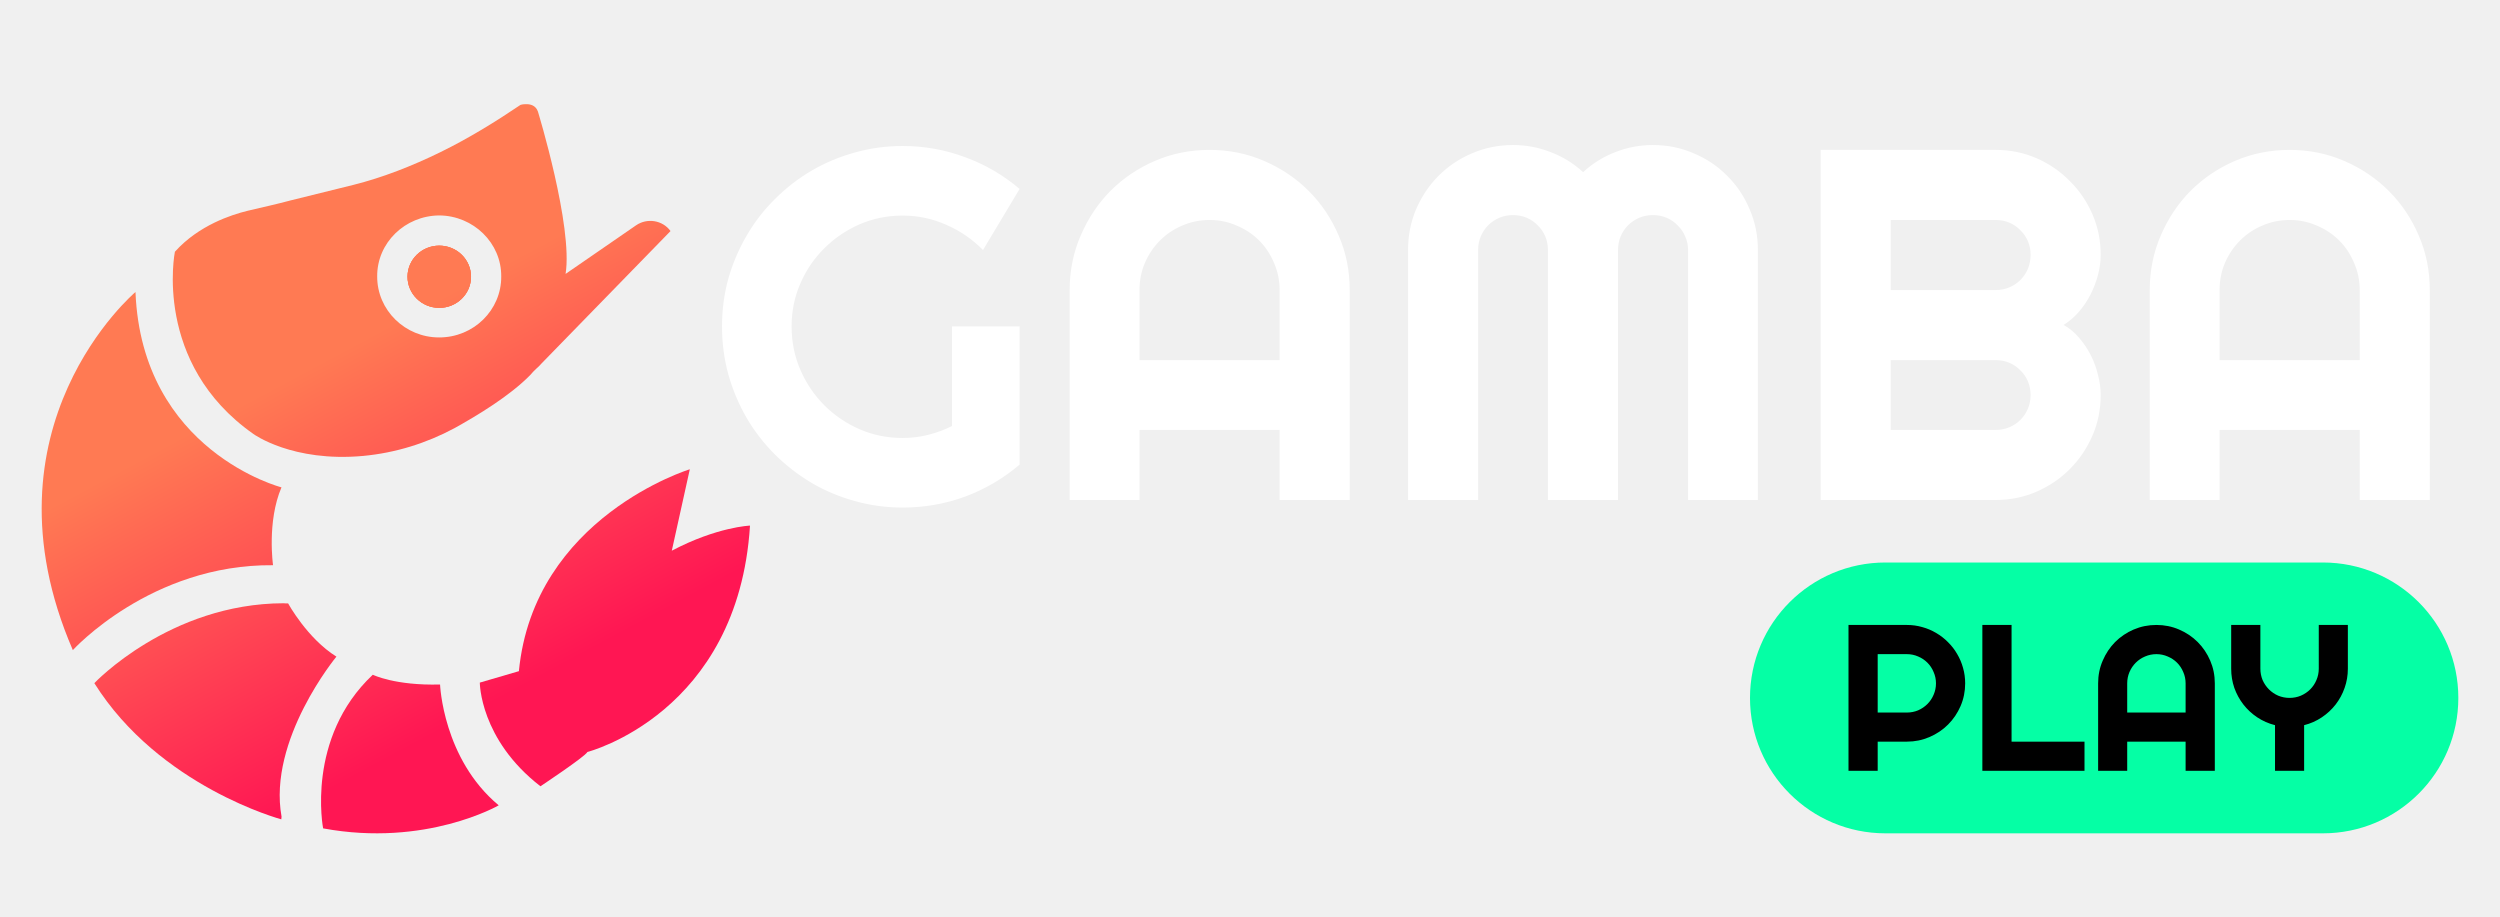
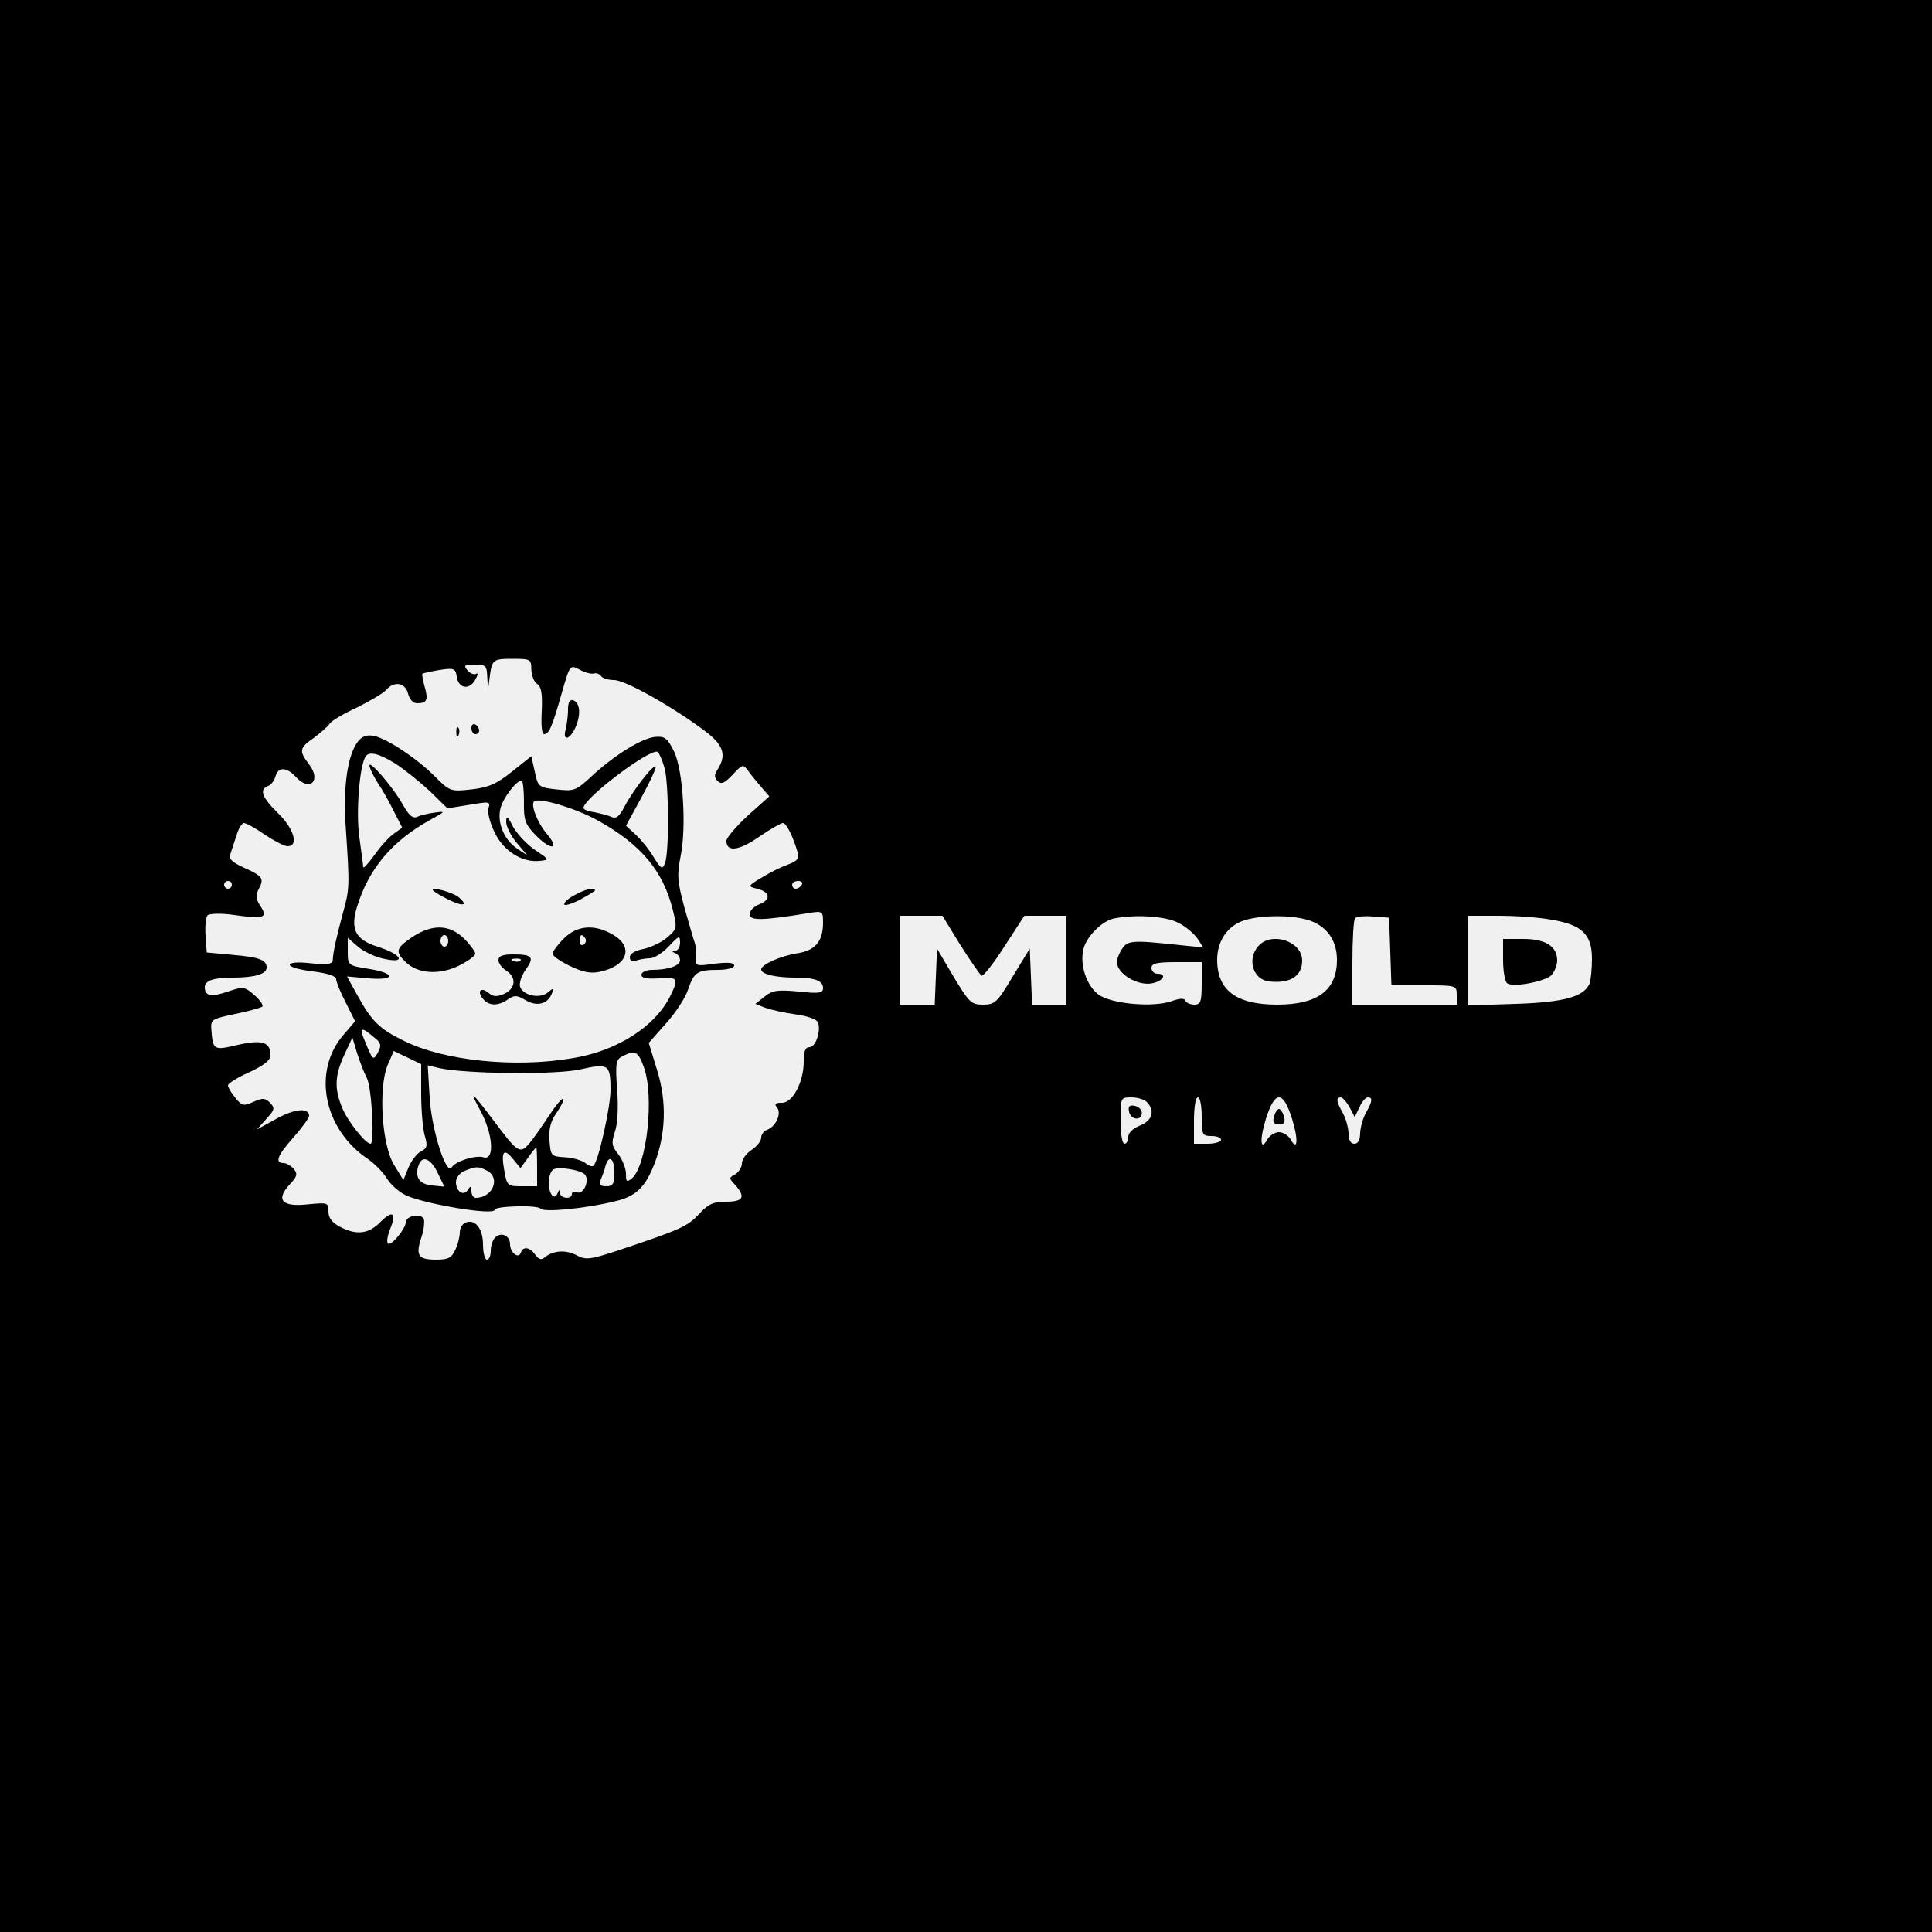
- <svg xmlns="http://www.w3.org/2000/svg" width="120" height="44" viewBox="0 0 120 44" fill="none">
-   <path d="M48.942 22.301C48.161 22.965 47.29 23.477 46.329 23.836C45.368 24.188 44.368 24.363 43.329 24.363C42.532 24.363 41.762 24.258 41.02 24.047C40.286 23.844 39.598 23.555 38.958 23.18C38.317 22.797 37.731 22.344 37.2 21.82C36.669 21.289 36.215 20.703 35.84 20.062C35.465 19.414 35.172 18.719 34.961 17.977C34.758 17.234 34.657 16.465 34.657 15.668C34.657 14.871 34.758 14.105 34.961 13.371C35.172 12.637 35.465 11.949 35.84 11.309C36.215 10.66 36.669 10.074 37.2 9.551C37.731 9.02 38.317 8.566 38.958 8.191C39.598 7.816 40.286 7.527 41.02 7.324C41.762 7.113 42.532 7.008 43.329 7.008C44.368 7.008 45.368 7.188 46.329 7.547C47.29 7.898 48.161 8.406 48.942 9.07L47.184 12C46.676 11.484 46.09 11.082 45.426 10.793C44.762 10.496 44.063 10.348 43.329 10.348C42.594 10.348 41.903 10.488 41.254 10.77C40.614 11.051 40.051 11.434 39.567 11.918C39.083 12.395 38.7 12.957 38.419 13.605C38.137 14.246 37.997 14.934 37.997 15.668C37.997 16.41 38.137 17.105 38.419 17.754C38.7 18.402 39.083 18.969 39.567 19.453C40.051 19.938 40.614 20.32 41.254 20.602C41.903 20.883 42.594 21.023 43.329 21.023C43.751 21.023 44.161 20.973 44.559 20.871C44.958 20.77 45.336 20.629 45.696 20.449V15.668H48.942V22.301ZM61.422 17.285V13.922C61.422 13.461 61.333 13.027 61.153 12.621C60.981 12.207 60.743 11.848 60.438 11.543C60.133 11.238 59.774 11 59.36 10.828C58.954 10.648 58.52 10.559 58.059 10.559C57.598 10.559 57.161 10.648 56.747 10.828C56.34 11 55.985 11.238 55.68 11.543C55.376 11.848 55.133 12.207 54.954 12.621C54.782 13.027 54.696 13.461 54.696 13.922V17.285H61.422ZM64.786 24H61.422V20.637H54.696V24H51.344V13.922C51.344 12.992 51.52 12.121 51.872 11.309C52.223 10.488 52.7 9.773 53.301 9.164C53.911 8.555 54.622 8.074 55.434 7.723C56.254 7.371 57.129 7.195 58.059 7.195C58.989 7.195 59.86 7.371 60.672 7.723C61.493 8.074 62.208 8.555 62.817 9.164C63.426 9.773 63.907 10.488 64.258 11.309C64.61 12.121 64.786 12.992 64.786 13.922V24ZM84.379 24H81.028V12C81.028 11.766 80.981 11.547 80.887 11.344C80.801 11.141 80.68 10.965 80.524 10.816C80.376 10.66 80.2 10.539 79.997 10.453C79.793 10.367 79.575 10.324 79.34 10.324C79.106 10.324 78.887 10.367 78.684 10.453C78.481 10.539 78.301 10.66 78.145 10.816C77.997 10.965 77.879 11.141 77.793 11.344C77.707 11.547 77.665 11.766 77.665 12V24H74.301V12C74.301 11.766 74.258 11.547 74.172 11.344C74.086 11.141 73.965 10.965 73.809 10.816C73.661 10.66 73.485 10.539 73.282 10.453C73.079 10.367 72.86 10.324 72.626 10.324C72.391 10.324 72.172 10.367 71.969 10.453C71.766 10.539 71.586 10.66 71.43 10.816C71.282 10.965 71.165 11.141 71.079 11.344C70.993 11.547 70.95 11.766 70.95 12V24H67.586V12C67.586 11.305 67.715 10.652 67.973 10.043C68.239 9.426 68.598 8.891 69.051 8.438C69.512 7.977 70.047 7.617 70.657 7.359C71.274 7.094 71.93 6.961 72.626 6.961C73.251 6.961 73.852 7.074 74.43 7.301C75.008 7.52 75.528 7.84 75.989 8.262C76.45 7.84 76.965 7.52 77.536 7.301C78.114 7.074 78.715 6.961 79.34 6.961C80.036 6.961 80.688 7.094 81.297 7.359C81.915 7.617 82.45 7.977 82.903 8.438C83.364 8.891 83.723 9.426 83.981 10.043C84.247 10.652 84.379 11.305 84.379 12V24ZM100.833 18.961C100.833 19.656 100.7 20.309 100.434 20.918C100.168 21.527 99.805 22.062 99.344 22.523C98.891 22.977 98.36 23.336 97.751 23.602C97.141 23.867 96.489 24 95.793 24H87.391V7.195H95.793C96.489 7.195 97.141 7.328 97.751 7.594C98.36 7.859 98.891 8.223 99.344 8.684C99.805 9.137 100.168 9.668 100.434 10.277C100.7 10.887 100.833 11.539 100.833 12.234C100.833 12.547 100.79 12.867 100.704 13.195C100.618 13.523 100.497 13.84 100.34 14.145C100.184 14.449 99.997 14.727 99.778 14.977C99.559 15.227 99.317 15.434 99.051 15.598C99.325 15.746 99.571 15.949 99.79 16.207C100.008 16.457 100.196 16.734 100.352 17.039C100.508 17.344 100.625 17.664 100.704 18C100.79 18.328 100.833 18.648 100.833 18.961ZM90.754 20.637H95.793C96.028 20.637 96.247 20.594 96.45 20.508C96.653 20.422 96.829 20.305 96.977 20.156C97.133 20 97.254 19.82 97.34 19.617C97.426 19.414 97.469 19.195 97.469 18.961C97.469 18.727 97.426 18.508 97.34 18.305C97.254 18.102 97.133 17.926 96.977 17.777C96.829 17.621 96.653 17.5 96.45 17.414C96.247 17.328 96.028 17.285 95.793 17.285H90.754V20.637ZM90.754 13.922H95.793C96.028 13.922 96.247 13.879 96.45 13.793C96.653 13.707 96.829 13.59 96.977 13.441C97.133 13.285 97.254 13.105 97.34 12.902C97.426 12.691 97.469 12.469 97.469 12.234C97.469 12 97.426 11.781 97.34 11.578C97.254 11.375 97.133 11.199 96.977 11.051C96.829 10.895 96.653 10.773 96.45 10.688C96.247 10.602 96.028 10.559 95.793 10.559H90.754V13.922ZM113.266 17.285V13.922C113.266 13.461 113.176 13.027 112.997 12.621C112.825 12.207 112.586 11.848 112.282 11.543C111.977 11.238 111.618 11 111.204 10.828C110.797 10.648 110.364 10.559 109.903 10.559C109.442 10.559 109.004 10.648 108.59 10.828C108.184 11 107.829 11.238 107.524 11.543C107.219 11.848 106.977 12.207 106.797 12.621C106.625 13.027 106.54 13.461 106.54 13.922V17.285H113.266ZM116.629 24H113.266V20.637H106.54V24H103.188V13.922C103.188 12.992 103.364 12.121 103.715 11.309C104.067 10.488 104.543 9.773 105.145 9.164C105.754 8.555 106.465 8.074 107.278 7.723C108.098 7.371 108.973 7.195 109.903 7.195C110.833 7.195 111.704 7.371 112.516 7.723C113.336 8.074 114.051 8.555 114.661 9.164C115.27 9.773 115.75 10.488 116.102 11.309C116.454 12.121 116.629 12.992 116.629 13.922V24Z" fill="white" />
-   <path d="M3.496 31.205C3.496 31.205 7.24 27.075 13.106 27.13C13.106 27.13 12.806 25.038 13.511 23.393C13.511 23.393 6.808 21.665 6.503 14.017C6.503 14.017 -1.147 20.472 3.496 31.205Z" fill="url(#paint0_linear_638_1116)" />
-   <path d="M4.528 32.791C7.645 37.759 13.502 39.328 13.502 39.328L13.514 39.197C12.849 35.508 16.148 31.518 16.148 31.518C14.751 30.649 13.83 28.964 13.83 28.964C13.747 28.968 13.68 28.962 13.613 28.956C8.133 28.969 4.528 32.791 4.528 32.791Z" fill="url(#paint1_linear_638_1116)" />
-   <path d="M15.51 39.762C20.444 40.677 23.938 38.656 23.938 38.656C21.26 36.428 21.123 32.856 21.123 32.856C18.961 32.916 17.894 32.387 17.894 32.387C14.663 35.427 15.51 39.762 15.51 39.762Z" fill="url(#paint2_linear_638_1116)" />
-   <path d="M24.907 32.216L23.031 32.765C23.031 32.765 23.027 35.486 25.941 37.741C25.941 37.741 28.074 36.327 28.198 36.094C28.198 36.094 35.43 34.25 36 25.229C36 25.229 34.422 25.287 32.246 26.434L33.111 22.525C33.111 22.525 25.622 24.819 24.907 32.216Z" fill="url(#paint3_linear_638_1116)" />
-   <path d="M22.609 13.284C22.609 14.108 21.927 14.777 21.085 14.777C20.244 14.777 19.561 14.108 19.561 13.284C19.561 12.46 20.244 11.792 21.085 11.792C21.927 11.792 22.609 12.46 22.609 13.284Z" fill="url(#paint4_linear_638_1116)" />
-   <path d="M24.984 5.034C23.8 5.835 22.509 6.632 21.145 7.301C19.782 7.969 18.372 8.518 16.98 8.87L13.965 9.616C13.265 9.804 12.547 9.961 11.855 10.125C11.13 10.306 9.544 10.804 8.395 12.084C8.395 12.084 7.319 17.433 12.164 20.831C12.164 20.831 14.029 22.196 17.435 21.884C18.985 21.738 20.464 21.277 21.817 20.551C22.917 19.941 24.47 19.004 25.454 17.999C25.541 17.89 25.638 17.797 25.734 17.704C25.806 17.644 25.903 17.551 26.006 17.433L32.185 11.091C31.807 10.567 31.062 10.448 30.527 10.818L27.148 13.148C27.511 10.879 25.82 5.354 25.82 5.354C25.717 5.056 25.448 4.993 25.241 5.001C25.091 4.998 24.984 5.034 24.984 5.034ZM18.105 13.268C18.093 11.655 19.44 10.352 21.087 10.341C22.725 10.354 24.073 11.665 24.059 13.27C24.071 14.882 22.732 16.201 21.077 16.197C19.447 16.199 18.1 14.889 18.105 13.268Z" fill="url(#paint5_linear_638_1116)" />
-   <path d="M22.609 13.283C22.609 14.107 21.927 14.776 21.085 14.776C20.244 14.776 19.561 14.107 19.561 13.283C19.561 12.459 20.244 11.791 21.085 11.791C21.927 11.791 22.609 12.459 22.609 13.283Z" fill="url(#paint6_linear_638_1116)" />
-   <path d="M22.609 13.283C22.609 14.107 21.927 14.776 21.085 14.776C20.244 14.776 19.561 14.107 19.561 13.283C19.561 12.459 20.244 11.791 21.085 11.791C21.927 11.791 22.609 12.459 22.609 13.283Z" fill="url(#paint7_linear_638_1116)" />
-   <rect x="84" y="27" width="34" height="13" rx="6.5" fill="#05FFA5" />
-   <path d="M90.129 31.399V34.202H91.53C91.722 34.202 91.903 34.166 92.072 34.095C92.242 34.02 92.39 33.919 92.517 33.792C92.644 33.665 92.743 33.517 92.814 33.348C92.889 33.175 92.927 32.993 92.927 32.801C92.927 32.609 92.889 32.428 92.814 32.259C92.743 32.086 92.644 31.936 92.517 31.81C92.39 31.683 92.242 31.583 92.072 31.512C91.903 31.437 91.722 31.399 91.53 31.399H90.129ZM90.129 37H88.728V29.998H91.53C91.787 29.998 92.035 30.032 92.272 30.101C92.51 30.166 92.731 30.26 92.936 30.384C93.145 30.504 93.334 30.651 93.503 30.823C93.675 30.992 93.822 31.181 93.942 31.39C94.066 31.598 94.16 31.821 94.226 32.059C94.294 32.296 94.328 32.544 94.328 32.801C94.328 33.185 94.255 33.548 94.108 33.89C93.962 34.228 93.762 34.524 93.508 34.778C93.254 35.032 92.956 35.232 92.614 35.379C92.276 35.525 91.914 35.599 91.53 35.599H90.129V37ZM100.056 37H95.153V29.998H96.555V35.599H100.056V37ZM104.909 34.202V32.801C104.909 32.609 104.872 32.428 104.797 32.259C104.725 32.086 104.626 31.936 104.499 31.81C104.372 31.683 104.222 31.583 104.05 31.512C103.881 31.437 103.7 31.399 103.508 31.399C103.316 31.399 103.133 31.437 102.961 31.512C102.792 31.583 102.644 31.683 102.517 31.81C102.39 31.936 102.289 32.086 102.214 32.259C102.142 32.428 102.106 32.609 102.106 32.801V34.202H104.909ZM106.311 37H104.909V35.599H102.106V37H100.71V32.801C100.71 32.413 100.783 32.05 100.93 31.712C101.076 31.37 101.275 31.072 101.525 30.818C101.779 30.564 102.076 30.364 102.414 30.218C102.756 30.071 103.12 29.998 103.508 29.998C103.895 29.998 104.258 30.071 104.597 30.218C104.938 30.364 105.236 30.564 105.49 30.818C105.744 31.072 105.944 31.37 106.091 31.712C106.237 32.05 106.311 32.413 106.311 32.801V37ZM110.598 37H109.201V34.808C108.892 34.73 108.607 34.604 108.347 34.432C108.09 34.259 107.868 34.054 107.683 33.816C107.497 33.575 107.352 33.31 107.248 33.02C107.147 32.727 107.097 32.42 107.097 32.098V29.998H108.498V32.098C108.498 32.29 108.534 32.472 108.605 32.645C108.68 32.814 108.781 32.962 108.908 33.089C109.035 33.216 109.183 33.317 109.353 33.392C109.525 33.463 109.707 33.499 109.899 33.499C110.091 33.499 110.272 33.463 110.441 33.392C110.614 33.317 110.764 33.216 110.891 33.089C111.018 32.962 111.117 32.814 111.188 32.645C111.263 32.472 111.301 32.29 111.301 32.098V29.998H112.697V32.098C112.697 32.42 112.645 32.727 112.541 33.02C112.44 33.31 112.297 33.575 112.111 33.816C111.926 34.054 111.704 34.259 111.447 34.432C111.19 34.604 110.907 34.73 110.598 34.808V37Z" fill="black" />
-   <defs>
-     <linearGradient id="paint0_linear_638_1116" x1="14.759" y1="38.489" x2="6.117" y2="22.374" gradientUnits="userSpaceOnUse">
-       <stop stop-color="#FF1653" />
-       <stop offset="1" stop-color="#FF7A53" />
-     </linearGradient>
-     <linearGradient id="paint1_linear_638_1116" x1="14.082" y1="38.85" x2="5.441" y2="22.735" gradientUnits="userSpaceOnUse">
-       <stop stop-color="#FF1653" />
-       <stop offset="1" stop-color="#FF7A53" />
-     </linearGradient>
-     <linearGradient id="paint2_linear_638_1116" x1="18.437" y1="36.516" x2="9.795" y2="20.402" gradientUnits="userSpaceOnUse">
-       <stop stop-color="#FF1653" />
-       <stop offset="1" stop-color="#FF7A53" />
-     </linearGradient>
-     <linearGradient id="paint3_linear_638_1116" x1="29.952" y1="30.339" x2="21.311" y2="14.225" gradientUnits="userSpaceOnUse">
-       <stop stop-color="#FF1653" />
-       <stop offset="1" stop-color="#FF7A53" />
-     </linearGradient>
-     <linearGradient id="paint4_linear_638_1116" x1="30.472" y1="30.064" x2="21.831" y2="13.95" gradientUnits="userSpaceOnUse">
-       <stop stop-color="#FF1653" />
-       <stop offset="1" stop-color="#FF7A53" />
-     </linearGradient>
-     <linearGradient id="paint5_linear_638_1116" x1="29.74" y1="30.452" x2="21.099" y2="14.338" gradientUnits="userSpaceOnUse">
-       <stop stop-color="#FF1653" />
-       <stop offset="1" stop-color="#FF7A53" />
-     </linearGradient>
-     <linearGradient id="paint6_linear_638_1116" x1="30.472" y1="30.063" x2="21.831" y2="13.948" gradientUnits="userSpaceOnUse">
-       <stop stop-color="#FF1653" />
-       <stop offset="1" stop-color="#FF7A53" />
-     </linearGradient>
-     <linearGradient id="paint7_linear_638_1116" x1="30.472" y1="30.063" x2="21.831" y2="13.948" gradientUnits="userSpaceOnUse">
-       <stop stop-color="#FF1653" />
-       <stop offset="1" stop-color="#FF7A53" />
-     </linearGradient>
-   </defs>
+ <svg xmlns="http://www.w3.org/2000/svg" version="1.0" width="500pt" height="500pt" viewBox="0 0 500 500" preserveAspectRatio="xMidYMid meet">
+   <g transform="translate(0,500) scale(0.1,-0.1)" fill="#000000" stroke="none">
+     <path d="M0 2500 l0 -2500 2500 0 2500 0 0 2500 0 2500 -2500 0 -2500 0 0 -2500z m1375 767 c1 -16 7 -32 15 -37 11 -7 14 -25 12 -70 -2 -35 0 -60 6 -60 13 0 21 19 46 107 21 73 21 73 46 60 14 -8 31 -12 37 -10 6 2 14 -1 18 -6 3 -6 19 -11 34 -11 29 0 148 -67 233 -130 50 -37 59 -63 36 -100 -10 -15 -10 -22 -1 -31 10 -10 18 -6 39 16 26 28 27 28 41 9 7 -10 23 -29 34 -42 l20 -23 -56 -50 c-30 -28 -55 -57 -55 -65 0 -30 32 -26 84 10 29 20 57 36 62 36 9 0 26 -34 38 -75 5 -17 0 -23 -26 -33 -18 -6 -49 -22 -68 -34 -35 -21 -35 -22 -11 -28 34 -8 37 -28 7 -40 -14 -5 -26 -17 -26 -26 0 -17 31 -17 153 3 37 6 37 5 37 -28 -1 -46 -21 -69 -66 -76 -44 -7 -94 -29 -94 -42 0 -12 37 -21 87 -21 52 0 73 -8 73 -27 0 -13 -10 -15 -64 -9 -54 5 -67 3 -87 -13 l-24 -19 25 -10 c14 -5 49 -13 78 -17 31 -4 56 -13 59 -21 8 -22 -6 -64 -22 -64 -11 0 -15 -11 -15 -37 0 -54 -29 -108 -57 -107 -17 0 -20 -3 -12 -12 12 -15 -2 -49 -26 -58 -8 -3 -15 -12 -15 -20 0 -9 -11 -23 -25 -32 -14 -9 -25 -25 -25 -35 0 -10 -8 -22 -17 -28 -17 -9 -17 -10 0 -28 27 -31 21 -43 -24 -43 -33 0 -46 -6 -70 -32 -29 -32 -50 -41 -212 -95 -70 -23 -82 -24 -104 -12 -28 15 -60 13 -82 -4 -10 -9 -16 -7 -26 6 -14 20 -32 22 -37 5 -6 -17 -28 0 -28 22 0 22 -23 33 -39 17 -6 -6 -11 -21 -11 -34 0 -13 -4 -23 -10 -23 -5 0 -10 17 -10 39 0 41 -20 67 -45 57 -8 -3 -15 -14 -15 -25 0 -11 -5 -32 -12 -46 -9 -20 -18 -25 -49 -25 -46 0 -54 10 -39 56 7 19 9 41 7 49 -7 16 -47 9 -47 -9 -1 -17 -38 -62 -46 -54 -4 4 -1 21 6 38 17 42 6 49 -26 17 -30 -31 -62 -34 -104 -12 -21 11 -30 23 -30 40 0 23 -2 23 -55 18 -66 -7 -82 12 -45 52 19 20 21 27 10 40 -7 8 -19 15 -26 15 -24 0 -16 20 26 67 22 25 40 50 40 55 0 22 -37 19 -84 -7 l-51 -28 24 27 c22 24 23 28 10 42 -13 13 -20 13 -44 2 -25 -11 -29 -10 -46 11 -11 13 -19 27 -19 32 0 5 25 21 55 34 38 18 55 31 55 44 0 34 -21 41 -84 27 -63 -15 -65 -14 -69 39 -2 27 1 28 62 41 35 7 66 16 70 19 3 4 -6 17 -21 30 -25 22 -29 22 -68 9 -43 -15 -60 -12 -60 11 0 17 22 25 73 25 56 0 87 9 87 26 0 20 -19 27 -90 33 l-65 6 -3 44 c-2 24 1 48 5 52 5 5 36 6 69 1 78 -11 88 -7 68 23 -12 18 -13 28 -4 45 14 26 10 33 -40 55 -30 14 -39 23 -34 34 3 9 10 31 16 49 5 17 14 32 19 32 6 0 30 -13 54 -30 24 -16 51 -30 59 -30 30 0 17 45 -24 85 -42 41 -50 62 -26 71 8 3 16 14 19 25 7 25 29 24 52 -1 37 -41 68 -10 34 33 -26 34 -24 42 14 68 17 13 36 29 40 36 4 7 36 26 71 42 34 17 68 37 75 45 20 24 50 20 57 -9 4 -15 13 -25 23 -25 26 0 30 8 20 43 -5 17 -7 32 -6 33 2 2 21 6 44 10 38 6 42 4 45 -17 4 -31 33 -36 48 -8 7 12 8 19 2 15 -5 -3 -15 1 -22 9 -11 13 -8 15 19 15 28 0 31 -3 32 -32 l2 -33 4 30 c6 48 8 50 59 50 47 0 49 -1 49 -28z m-775 -557 c0 -5 -4 -10 -10 -10 -5 0 -10 5 -10 10 0 6 5 10 10 10 6 0 10 -4 10 -10z m1475 0 c-3 -5 -10 -10 -16 -10 -5 0 -9 5 -9 10 0 6 7 10 16 10 8 0 12 -4 9 -10z m410 -155 c26 -41 51 -77 55 -80 4 -3 31 31 59 75 l52 80 54 0 55 0 0 -115 0 -115 -45 0 -44 0 -3 73 -3 72 -44 -72 c-40 -67 -46 -73 -77 -73 -31 0 -36 6 -76 72 l-43 73 -3 -73 -3 -72 -44 0 -45 0 0 115 0 115 54 0 55 0 46 -75z m564 57 c19 -9 41 -28 50 -41 l15 -23 -60 6 c-131 14 -137 13 -154 -16 -11 -21 -12 -32 -4 -45 16 -26 60 -45 89 -37 27 7 35 24 10 24 -8 0 -15 7 -15 15 0 12 14 15 65 15 l65 0 0 -55 c0 -48 -3 -55 -19 -55 -11 0 -21 5 -23 10 -2 7 -14 7 -36 -1 -49 -17 -156 -7 -189 17 -32 24 -49 78 -39 118 8 33 49 73 79 79 56 11 134 6 166 -11z m333 8 c50 -14 78 -52 78 -104 0 -79 -50 -116 -155 -116 -105 0 -155 37 -155 116 0 50 28 90 73 103 44 13 115 13 159 1z m216 -82 l3 -88 84 0 c84 0 85 0 85 -25 l0 -25 -135 0 -135 0 0 108 c0 60 3 112 7 116 4 4 25 6 48 4 l40 -3 3 -87z m416 82 c80 -13 106 -38 106 -101 0 -26 -3 -55 -6 -64 -14 -34 -65 -49 -191 -53 l-123 -4 0 116 0 116 78 0 c42 0 104 -4 136 -10z m-1046 -472 c22 -22 14 -49 -18 -61 -18 -7 -30 -19 -30 -29 0 -10 -4 -18 -10 -18 -6 0 -10 27 -10 60 0 59 0 60 28 60 15 0 33 -5 40 -12z m142 -38 c0 -47 2 -50 25 -50 14 0 25 -4 25 -10 0 -5 -16 -10 -35 -10 l-35 0 0 60 c0 33 4 60 10 60 6 0 10 -22 10 -50z m234 -6 c17 -55 14 -86 -5 -51 -6 9 -19 17 -29 17 -10 0 -23 -8 -29 -17 -19 -35 -22 -4 -5 51 12 38 23 56 34 56 11 0 22 -18 34 -56z m149 30 l13 -25 12 25 c6 14 16 26 22 26 13 0 12 -10 -5 -40 -8 -14 -14 -37 -15 -52 0 -18 -5 -28 -15 -28 -10 0 -15 10 -15 28 -1 15 -7 38 -15 52 -17 30 -18 40 -5 40 5 0 15 -12 23 -26z" />
+     <path d="M1470 3163 c0 -15 -3 -38 -6 -50 -9 -33 11 -28 26 6 14 34 11 62 -7 69 -9 2 -13 -6 -13 -25z" />
+     <path d="M1220 3116 c0 -9 5 -16 10 -16 6 0 10 4 10 9 0 6 -4 13 -10 16 -5 3 -10 -1 -10 -9z" />
+     <path d="M1181 3104 c0 -11 3 -14 6 -6 3 7 2 16 -1 19 -3 4 -6 -2 -5 -13z" />
+     <path d="M928 3083 c-28 -33 -41 -118 -33 -227 10 -151 10 -156 -8 -221 -16 -59 -25 -98 -26 -122 -1 -8 -17 -10 -56 -6 -34 4 -55 2 -55 -4 0 -6 27 -13 60 -17 39 -5 60 -12 60 -20 0 -7 11 -34 25 -61 l24 -48 -29 -34 c-82 -93 -54 -243 60 -321 18 -12 42 -36 52 -53 10 -16 33 -36 52 -44 55 -23 226 -51 226 -36 0 10 112 13 119 3 7 -10 116 0 192 19 54 12 79 36 103 98 29 76 32 159 7 240 l-22 72 46 52 c25 28 50 67 56 87 15 44 24 50 77 50 24 0 42 5 42 11 0 8 -16 9 -51 5 -48 -7 -50 -6 -48 16 1 13 0 30 -3 38 -3 8 -15 50 -27 92 -18 67 -19 84 -10 130 16 74 7 226 -17 274 -16 33 -24 39 -47 37 -34 -2 -107 -47 -166 -102 -41 -38 -46 -39 -91 -34 -46 5 -48 7 -56 46 l-9 40 -50 -40 c-40 -32 -61 -41 -105 -46 -54 -6 -56 -5 -95 34 -47 47 -120 95 -155 104 -18 4 -31 1 -42 -12z m792 -71 c11 -42 12 -217 1 -246 -7 -17 -10 -15 -29 15 -11 19 -32 45 -46 58 l-26 24 41 75 c22 40 38 76 36 78 -6 7 -60 -63 -81 -104 -13 -25 -22 -32 -34 -26 -9 4 -29 9 -44 12 -16 2 -28 7 -28 11 0 25 174 156 192 145 4 -3 12 -21 18 -42z m-697 12 c23 -15 63 -47 89 -71 l46 -45 56 9 c53 9 56 9 50 -9 -3 -10 4 -38 16 -62 23 -49 72 -79 117 -74 26 3 25 3 -12 28 -21 14 -46 41 -57 60 -14 28 -18 30 -18 13 0 -12 12 -36 27 -54 l28 -33 -27 18 c-33 22 -52 67 -43 103 6 27 41 73 55 73 3 0 6 -24 6 -54 -1 -47 3 -59 28 -85 40 -42 67 -42 32 0 -25 29 -43 75 -34 85 12 11 110 -18 168 -51 109 -61 166 -129 191 -229 12 -48 11 -50 -14 -72 -15 -13 -43 -26 -62 -30 -21 -4 -35 -12 -35 -21 0 -10 6 -13 16 -9 9 3 25 6 36 6 11 0 33 14 49 31 26 28 29 29 29 10 0 -12 -6 -21 -12 -22 -10 0 -10 -2 0 -6 6 -2 12 -11 12 -18 0 -14 -30 -25 -72 -25 -16 0 -28 -6 -28 -13 0 -8 14 -11 45 -9 50 4 52 0 29 -47 -40 -79 -139 -142 -255 -160 -149 -25 -330 -6 -433 45 -64 31 -84 51 -121 118 l-27 49 56 -5 c72 -6 70 14 -2 25 -51 8 -52 9 -52 45 l0 35 23 -20 c12 -12 40 -26 61 -32 68 -18 62 7 -7 29 -57 18 -71 45 -53 103 30 99 92 172 191 226 38 21 39 22 10 18 -16 -2 -37 -7 -45 -11 -12 -5 -22 4 -37 31 -27 48 -95 126 -86 98 3 -11 14 -31 23 -45 10 -14 27 -45 39 -69 l22 -43 -21 -15 c-12 -8 -35 -33 -51 -56 -16 -22 -29 -36 -29 -31 0 5 -5 40 -10 77 -9 63 0 183 16 209 9 14 33 9 77 -18z m-51 -712 c14 -11 15 -19 7 -34 -13 -24 -14 -23 -34 26 -17 39 -11 41 27 8z m-23 -101 c13 -23 21 -171 10 -171 -13 0 -59 58 -73 92 -21 50 -20 84 5 138 l21 45 12 -40 c7 -22 18 -51 25 -64z m141 -40 c0 -42 4 -91 9 -109 8 -27 7 -34 -10 -42 -11 -6 -25 -25 -32 -42 l-13 -32 -24 39 c-32 51 -41 199 -17 258 l16 37 36 -17 35 -17 0 -75z m576 68 c28 -76 8 -256 -31 -289 -13 -10 -15 -9 -15 12 0 14 -9 37 -20 51 -17 21 -18 29 -9 57 7 19 10 64 6 110 -5 72 -3 79 17 88 30 15 38 10 52 -29z m-86 -60 c0 -43 -31 -184 -44 -196 -3 -3 -13 0 -21 7 -9 7 -33 14 -53 15 -36 2 -37 4 -40 44 -2 30 3 50 19 72 11 16 19 32 16 35 -2 3 -19 -17 -36 -43 -17 -26 -40 -59 -51 -72 -24 -28 -30 -25 -91 57 -60 79 -66 84 -36 28 33 -60 38 -131 8 -121 -20 6 -72 -10 -82 -26 -14 -23 -52 97 -57 180 l-5 84 29 -7 c64 -15 298 -18 364 -4 75 17 80 14 80 -53z m-190 -199 l0 -50 -39 0 c-38 0 -39 1 -46 41 -9 50 -1 59 23 29 l19 -23 19 26 c10 15 20 27 22 27 1 0 2 -22 2 -50z m-257 -16 l17 -35 -32 3 c-33 3 -46 23 -34 54 9 25 32 15 49 -22z m457 1 c0 -29 -4 -35 -21 -35 -16 0 -19 4 -14 18 4 9 10 25 12 35 9 30 23 19 23 -18z m-329 5 c35 -19 14 -70 -30 -70 -6 0 -11 8 -11 18 0 13 -2 14 -9 3 -11 -18 -31 -5 -31 20 0 11 10 24 23 29 30 12 35 12 58 0z m252 -9 c14 -14 -2 -53 -19 -47 -8 3 -14 1 -14 -4 0 -15 -30 -12 -31 3 0 9 -2 9 -6 -1 -8 -20 -23 -3 -23 28 0 15 6 31 13 34 16 7 69 -2 80 -13z" />
+     <path d="M1120 2697 c0 -3 18 -14 40 -25 39 -19 53 -16 27 6 -14 12 -67 27 -67 19z" />
+     <path d="M1488 2684 c-16 -8 -28 -19 -28 -24 0 -5 18 0 40 11 22 12 40 23 40 25 0 8 -26 3 -52 -12z" />
+     <path d="M1067 2575 c-42 -29 -45 -37 -18 -64 31 -31 86 -35 137 -11 24 12 44 26 44 32 0 5 -13 23 -29 39 -38 37 -82 38 -134 4z m93 -10 c0 -8 -4 -15 -10 -15 -5 0 -10 7 -10 15 0 8 5 15 10 15 6 0 10 -7 10 -15z" />
+     <path d="M1459 2571 c-16 -16 -29 -34 -29 -39 0 -6 20 -20 45 -32 33 -16 54 -20 77 -15 71 15 89 63 36 95 -48 29 -94 26 -129 -9z m56 0 c3 -5 1 -12 -5 -16 -5 -3 -10 1 -10 9 0 18 6 21 15 7z" />
+     <path d="M1290 2515 c0 -8 9 -20 20 -27 27 -17 25 -46 -5 -60 -19 -8 -28 -8 -40 2 -20 17 -32 5 -15 -15 15 -19 40 -19 65 -1 16 11 23 11 46 -3 30 -17 58 -9 68 20 4 12 2 12 -12 0 -20 -16 -62 -8 -71 15 -3 9 3 28 14 44 24 33 18 40 -32 40 -27 0 -38 -4 -38 -15z m57 -1 c-3 -3 -12 -4 -19 -1 -8 3 -5 6 6 6 11 1 17 -2 13 -5z" />
+     <path d="M3257 2552 c-31 -34 -14 -88 28 -92 54 -6 85 14 85 54 0 50 -79 76 -113 38z" />
+     <path d="M3890 2516 c0 -30 5 -58 11 -61 16 -11 97 5 114 21 8 9 15 26 15 38 0 37 -30 56 -88 56 l-52 0 0 -54z" />
+     <path d="M2922 2123 c4 -21 33 -25 33 -3 0 8 -8 16 -18 18 -14 3 -18 -1 -15 -15z" />
+     <path d="M3297 2110 c-4 -15 0 -20 13 -20 13 0 17 5 13 20 -3 11 -9 20 -13 20 -4 0 -10 -9 -13 -20z" />
+   </g>
</svg>
